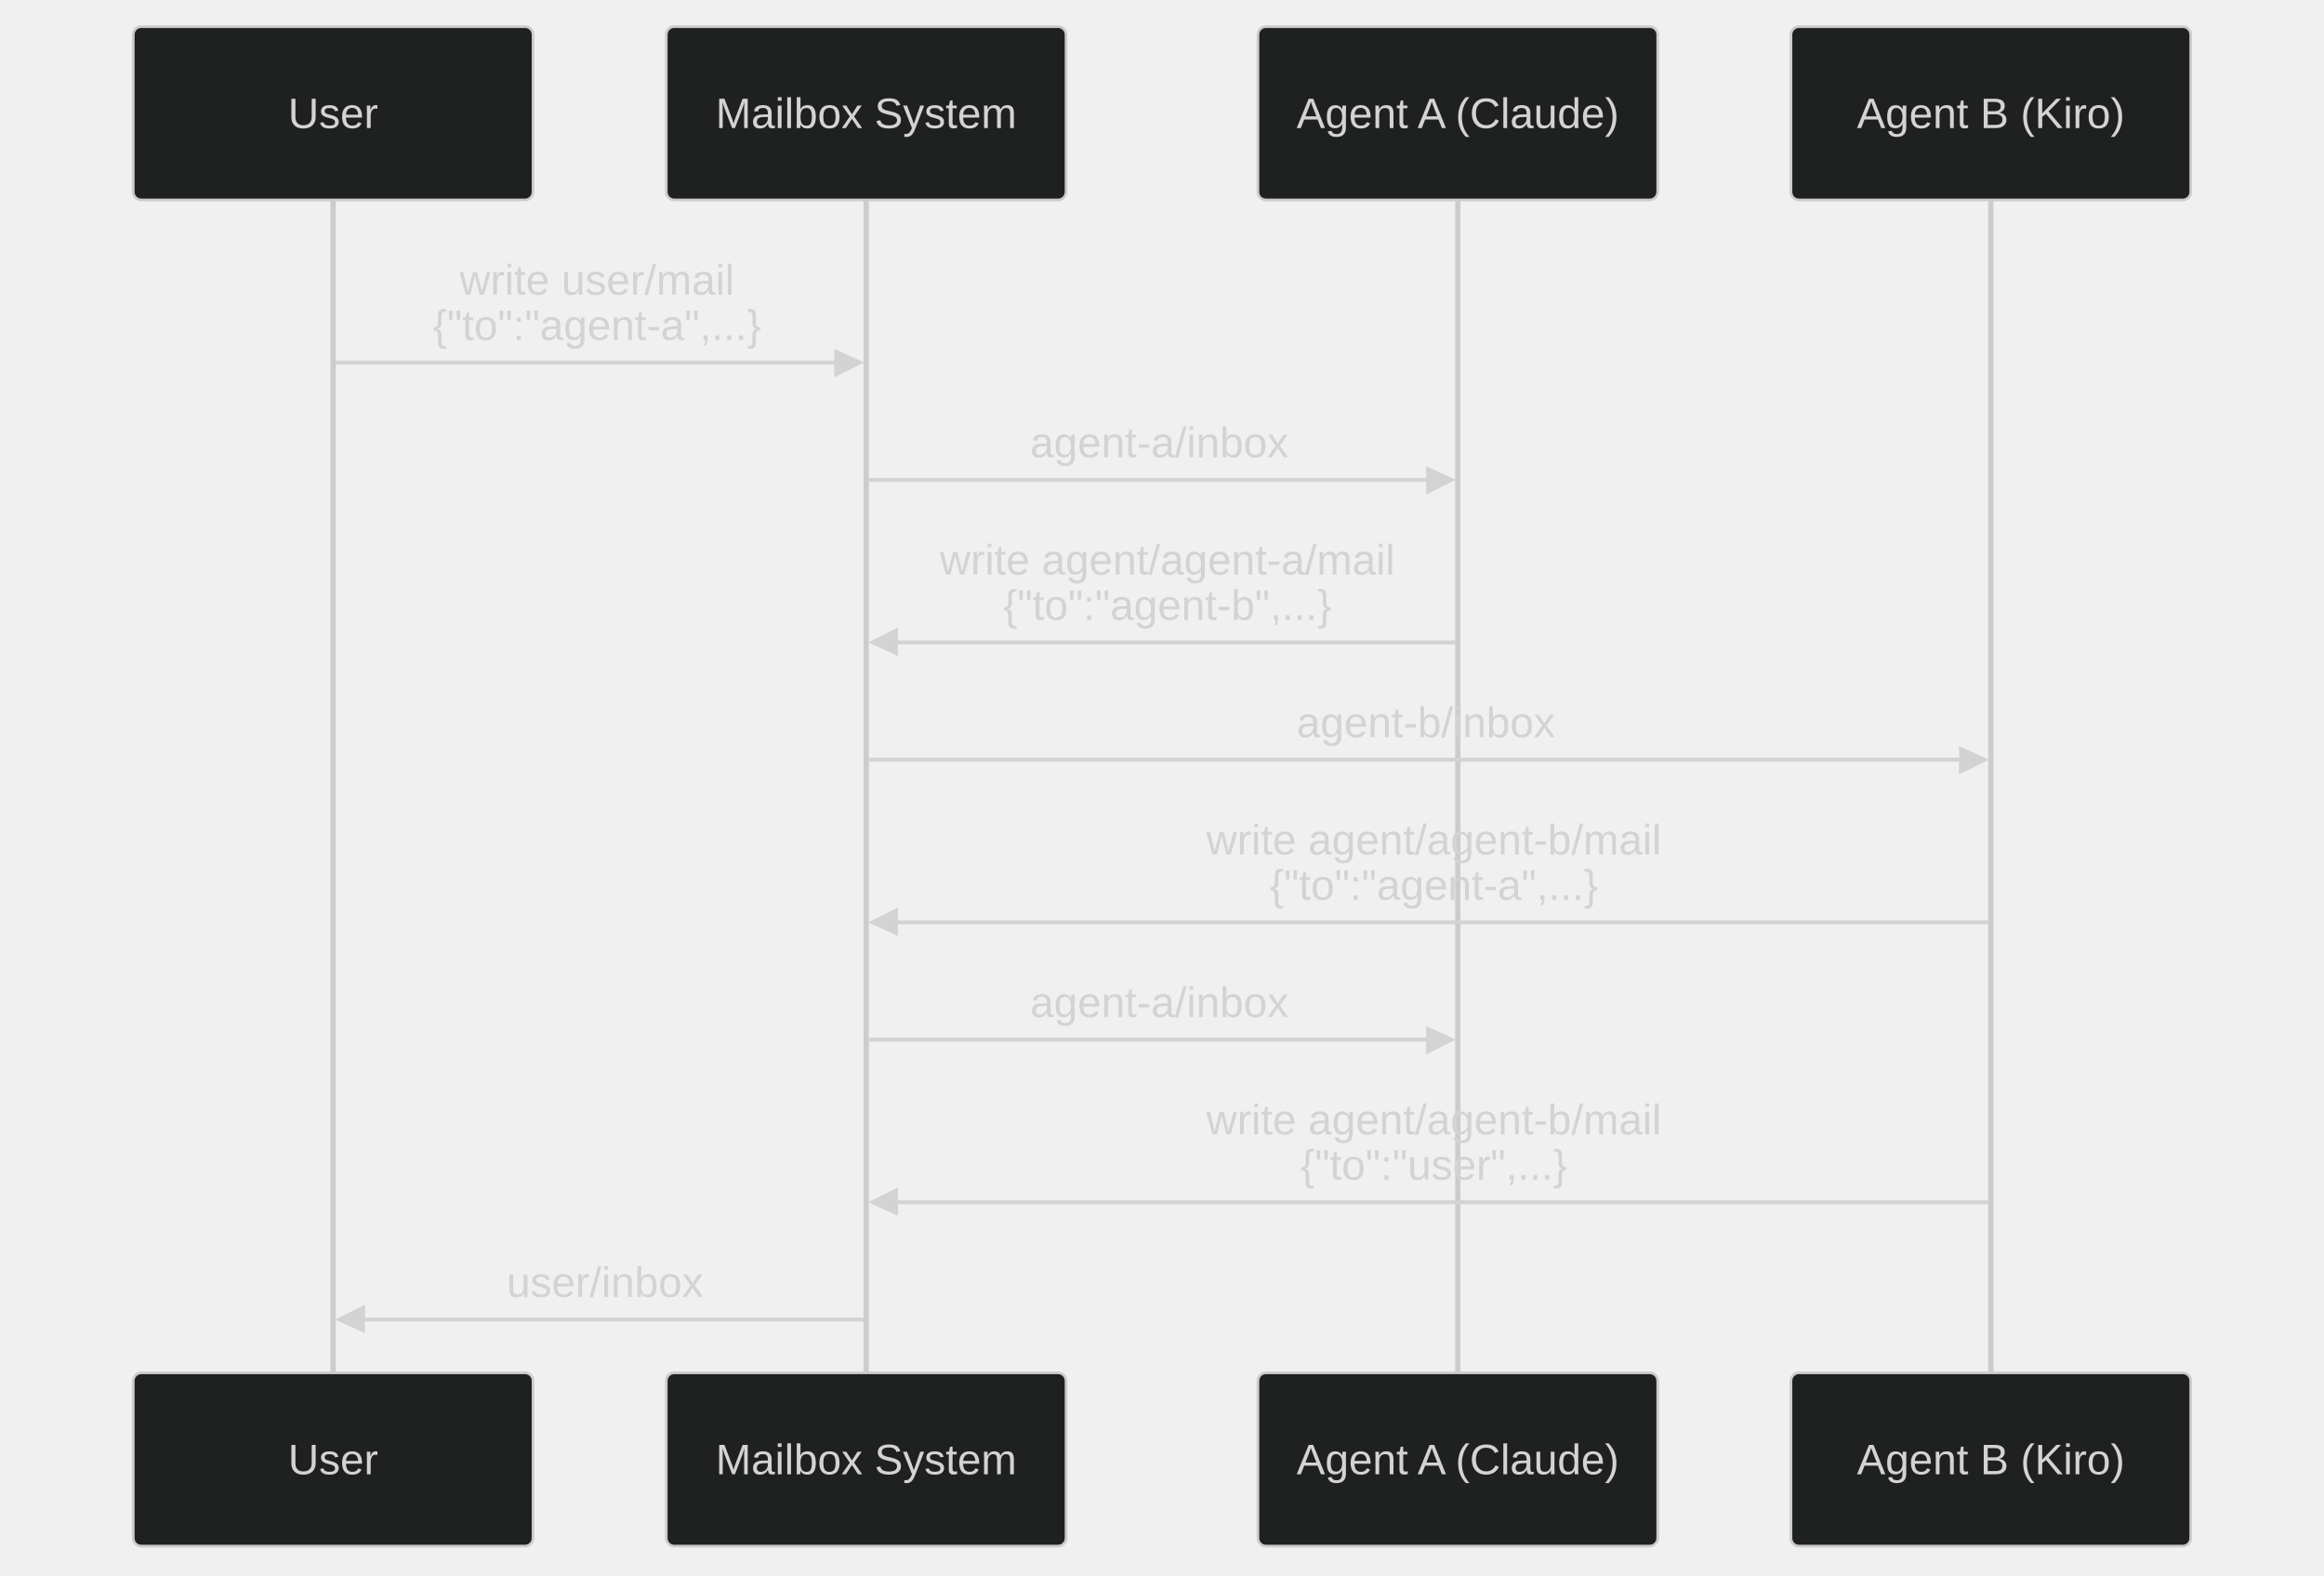
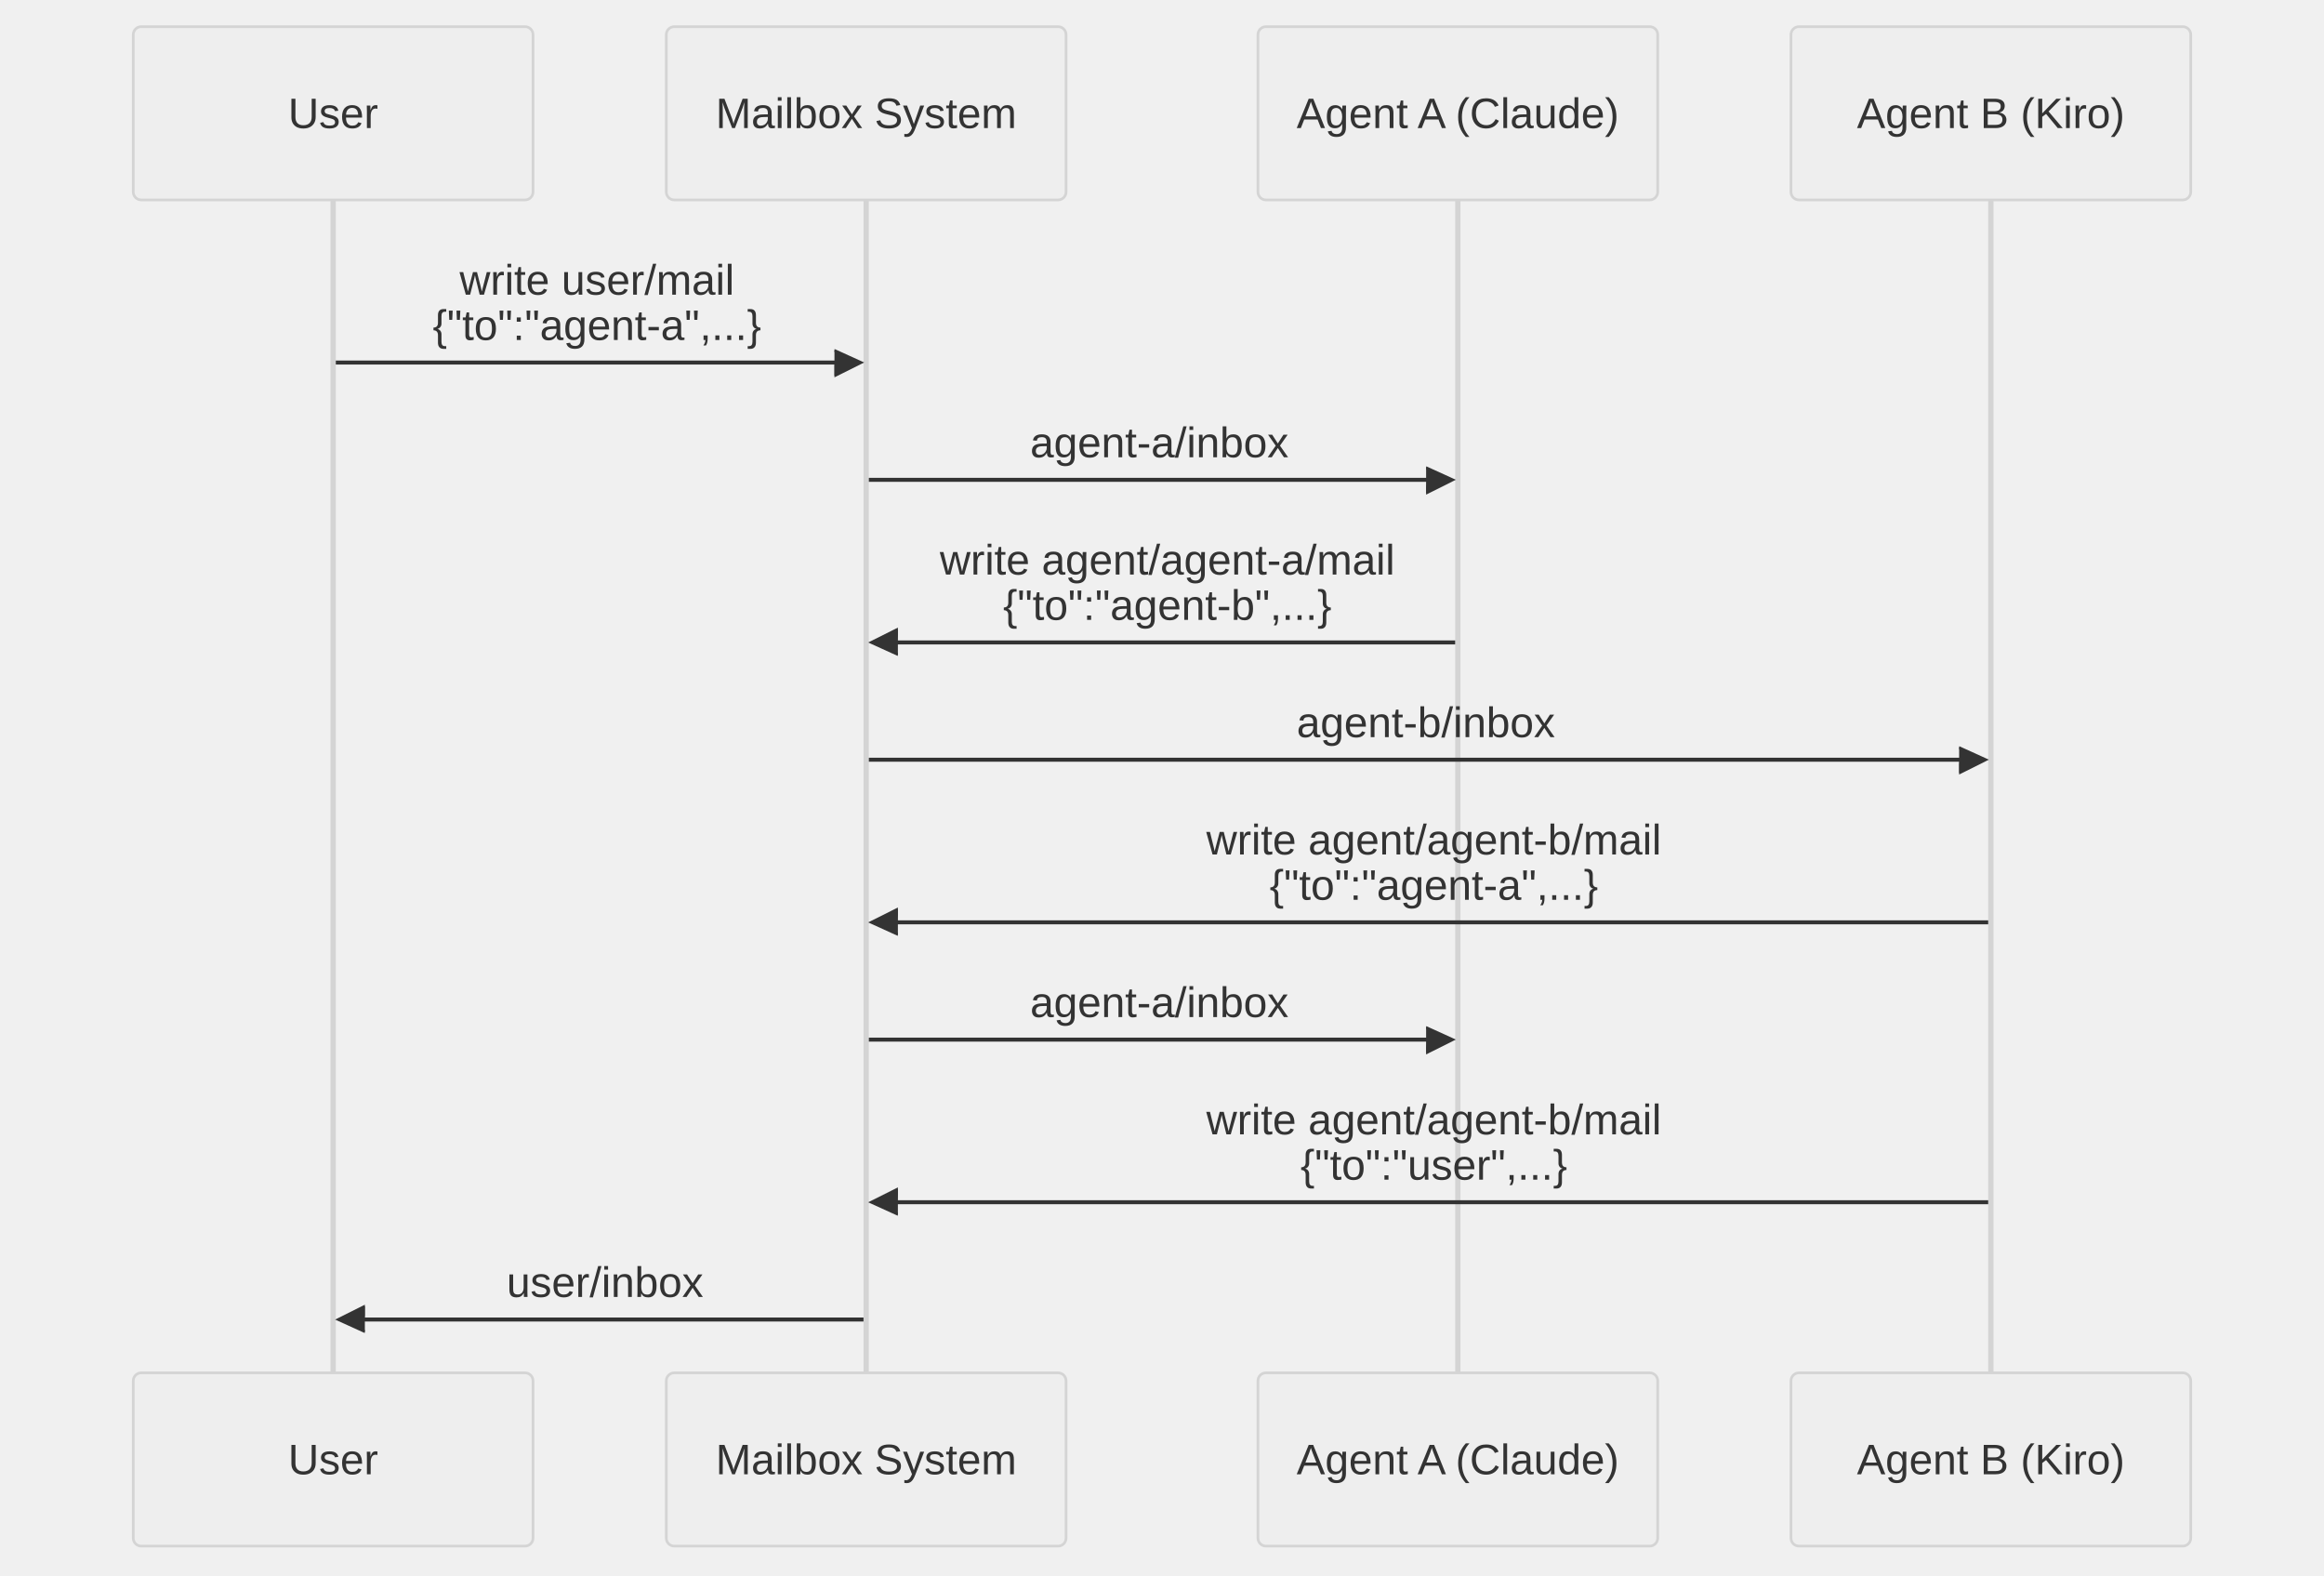
<svg xmlns="http://www.w3.org/2000/svg" id="my-svg" width="100%" style="max-width: 872px; background-color: transparent;" viewBox="-50 -10 872 591" role="graphics-document document" aria-roledescription="sequence">
  <g>
    <rect x="622" y="505" fill="#eaeaea" stroke="#666" width="150" height="65" name="AgentB" rx="3" ry="3" class="actor actor-bottom" />
    <text x="697" y="537.5" dominant-baseline="central" alignment-baseline="central" class="actor actor-box" style="text-anchor: middle; font-size: 16px; font-weight: 400;">
      <tspan x="697" dy="0">Agent B (Kiro)</tspan>
    </text>
  </g>
  <g>
    <rect x="422" y="505" fill="#eaeaea" stroke="#666" width="150" height="65" name="AgentA" rx="3" ry="3" class="actor actor-bottom" />
    <text x="497" y="537.5" dominant-baseline="central" alignment-baseline="central" class="actor actor-box" style="text-anchor: middle; font-size: 16px; font-weight: 400;">
      <tspan x="497" dy="0">Agent A (Claude)</tspan>
    </text>
  </g>
  <g>
    <rect x="200" y="505" fill="#eaeaea" stroke="#666" width="150" height="65" name="Mailbox" rx="3" ry="3" class="actor actor-bottom" />
    <text x="275" y="537.5" dominant-baseline="central" alignment-baseline="central" class="actor actor-box" style="text-anchor: middle; font-size: 16px; font-weight: 400;">
      <tspan x="275" dy="0">Mailbox System</tspan>
    </text>
  </g>
  <g>
    <rect x="0" y="505" fill="#eaeaea" stroke="#666" width="150" height="65" name="User" rx="3" ry="3" class="actor actor-bottom" />
    <text x="75" y="537.5" dominant-baseline="central" alignment-baseline="central" class="actor actor-box" style="text-anchor: middle; font-size: 16px; font-weight: 400;">
      <tspan x="75" dy="0">User</tspan>
    </text>
  </g>
  <g>
    <line id="actor3" x1="697" y1="65" x2="697" y2="505" class="actor-line 200" stroke-width="0.5px" stroke="#999" name="AgentB" />
    <g id="root-3">
      <rect x="622" y="0" fill="#eaeaea" stroke="#666" width="150" height="65" name="AgentB" rx="3" ry="3" class="actor actor-top" />
      <text x="697" y="32.5" dominant-baseline="central" alignment-baseline="central" class="actor actor-box" style="text-anchor: middle; font-size: 16px; font-weight: 400;">
        <tspan x="697" dy="0">Agent B (Kiro)</tspan>
      </text>
    </g>
  </g>
  <g>
    <line id="actor2" x1="497" y1="65" x2="497" y2="505" class="actor-line 200" stroke-width="0.5px" stroke="#999" name="AgentA" />
    <g id="root-2">
      <rect x="422" y="0" fill="#eaeaea" stroke="#666" width="150" height="65" name="AgentA" rx="3" ry="3" class="actor actor-top" />
      <text x="497" y="32.5" dominant-baseline="central" alignment-baseline="central" class="actor actor-box" style="text-anchor: middle; font-size: 16px; font-weight: 400;">
        <tspan x="497" dy="0">Agent A (Claude)</tspan>
      </text>
    </g>
  </g>
  <g>
    <line id="actor1" x1="275" y1="65" x2="275" y2="505" class="actor-line 200" stroke-width="0.5px" stroke="#999" name="Mailbox" />
    <g id="root-1">
      <rect x="200" y="0" fill="#eaeaea" stroke="#666" width="150" height="65" name="Mailbox" rx="3" ry="3" class="actor actor-top" />
      <text x="275" y="32.5" dominant-baseline="central" alignment-baseline="central" class="actor actor-box" style="text-anchor: middle; font-size: 16px; font-weight: 400;">
        <tspan x="275" dy="0">Mailbox System</tspan>
      </text>
    </g>
  </g>
  <g>
    <line id="actor0" x1="75" y1="65" x2="75" y2="505" class="actor-line 200" stroke-width="0.5px" stroke="#999" name="User" />
    <g id="root-0">
      <rect x="0" y="0" fill="#eaeaea" stroke="#666" width="150" height="65" name="User" rx="3" ry="3" class="actor actor-top" />
      <text x="75" y="32.5" dominant-baseline="central" alignment-baseline="central" class="actor actor-box" style="text-anchor: middle; font-size: 16px; font-weight: 400;">
        <tspan x="75" dy="0">User</tspan>
      </text>
    </g>
  </g>
-   <style>#my-svg{font-family:"trebuchet ms",verdana,arial,sans-serif;font-size:16px;fill:#ccc;}@keyframes edge-animation-frame{from{stroke-dashoffset:0;}}@keyframes dash{to{stroke-dashoffset:0;}}#my-svg .edge-animation-slow{stroke-dasharray:9,5!important;stroke-dashoffset:900;animation:dash 50s linear infinite;stroke-linecap:round;}#my-svg .edge-animation-fast{stroke-dasharray:9,5!important;stroke-dashoffset:900;animation:dash 20s linear infinite;stroke-linecap:round;}#my-svg .error-icon{fill:#a44141;}#my-svg .error-text{fill:#ddd;stroke:#ddd;}#my-svg .edge-thickness-normal{stroke-width:1px;}#my-svg .edge-thickness-thick{stroke-width:3.5px;}#my-svg .edge-pattern-solid{stroke-dasharray:0;}#my-svg .edge-thickness-invisible{stroke-width:0;fill:none;}#my-svg .edge-pattern-dashed{stroke-dasharray:3;}#my-svg .edge-pattern-dotted{stroke-dasharray:2;}#my-svg .marker{fill:lightgrey;stroke:lightgrey;}#my-svg .marker.cross{stroke:lightgrey;}#my-svg svg{font-family:"trebuchet ms",verdana,arial,sans-serif;font-size:16px;}#my-svg p{margin:0;}#my-svg .actor{stroke:#ccc;fill:#1f2020;}#my-svg text.actor&gt;tspan{fill:lightgrey;stroke:none;}#my-svg .actor-line{stroke:#ccc;}#my-svg .innerArc{stroke-width:1.5;stroke-dasharray:none;}#my-svg .messageLine0{stroke-width:1.5;stroke-dasharray:none;stroke:lightgrey;}#my-svg .messageLine1{stroke-width:1.5;stroke-dasharray:2,2;stroke:lightgrey;}#my-svg #arrowhead path{fill:lightgrey;stroke:lightgrey;}#my-svg .sequenceNumber{fill:black;}#my-svg #sequencenumber{fill:lightgrey;}#my-svg #crosshead path{fill:lightgrey;stroke:lightgrey;}#my-svg .messageText{fill:lightgrey;stroke:none;}#my-svg .labelBox{stroke:#ccc;fill:#1f2020;}#my-svg .labelText,#my-svg .labelText&gt;tspan{fill:lightgrey;stroke:none;}#my-svg .loopText,#my-svg .loopText&gt;tspan{fill:lightgrey;stroke:none;}#my-svg .loopLine{stroke-width:2px;stroke-dasharray:2,2;stroke:#ccc;fill:#ccc;}#my-svg .note{stroke:hsl(180, 0%, 18.353%);fill:hsl(180, 1.587%, 28.353%);}#my-svg .noteText,#my-svg .noteText&gt;tspan{fill:rgb(183.848, 181.552, 181.552);stroke:none;}#my-svg .activation0{fill:hsl(180, 1.587%, 28.353%);stroke:#ccc;}#my-svg .activation1{fill:hsl(180, 1.587%, 28.353%);stroke:#ccc;}#my-svg .activation2{fill:hsl(180, 1.587%, 28.353%);stroke:#ccc;}#my-svg .actorPopupMenu{position:absolute;}#my-svg .actorPopupMenuPanel{position:absolute;fill:#1f2020;box-shadow:0px 8px 16px 0px rgba(0,0,0,0.2);filter:drop-shadow(3px 5px 2px rgb(0 0 0 / 0.4));}#my-svg .actor-man line{stroke:#ccc;fill:#1f2020;}#my-svg .actor-man circle,#my-svg line{stroke:#ccc;fill:#1f2020;stroke-width:2px;}#my-svg :root{--mermaid-font-family:"trebuchet ms",verdana,arial,sans-serif;}</style>
+   <style>#my-svg{font-family:"trebuchet ms",verdana,arial,sans-serif;font-size:16px;fill:#000000;}@keyframes edge-animation-frame{from{stroke-dashoffset:0;}}@keyframes dash{to{stroke-dashoffset:0;}}#my-svg .edge-animation-slow{stroke-dasharray:9,5!important;stroke-dashoffset:900;animation:dash 50s linear infinite;stroke-linecap:round;}#my-svg .edge-animation-fast{stroke-dasharray:9,5!important;stroke-dashoffset:900;animation:dash 20s linear infinite;stroke-linecap:round;}#my-svg .error-icon{fill:#552222;}#my-svg .error-text{fill:#552222;stroke:#552222;}#my-svg .edge-thickness-normal{stroke-width:1px;}#my-svg .edge-thickness-thick{stroke-width:3.5px;}#my-svg .edge-pattern-solid{stroke-dasharray:0;}#my-svg .edge-thickness-invisible{stroke-width:0;fill:none;}#my-svg .edge-pattern-dashed{stroke-dasharray:3;}#my-svg .edge-pattern-dotted{stroke-dasharray:2;}#my-svg .marker{fill:#666;stroke:#666;}#my-svg .marker.cross{stroke:#666;}#my-svg svg{font-family:"trebuchet ms",verdana,arial,sans-serif;font-size:16px;}#my-svg p{margin:0;}#my-svg .actor{stroke:hsl(0, 0%, 83%);fill:#eee;}#my-svg text.actor&gt;tspan{fill:#333;stroke:none;}#my-svg .actor-line{stroke:hsl(0, 0%, 83%);}#my-svg .innerArc{stroke-width:1.5;stroke-dasharray:none;}#my-svg .messageLine0{stroke-width:1.5;stroke-dasharray:none;stroke:#333;}#my-svg .messageLine1{stroke-width:1.5;stroke-dasharray:2,2;stroke:#333;}#my-svg #arrowhead path{fill:#333;stroke:#333;}#my-svg .sequenceNumber{fill:white;}#my-svg #sequencenumber{fill:#333;}#my-svg #crosshead path{fill:#333;stroke:#333;}#my-svg .messageText{fill:#333;stroke:none;}#my-svg .labelBox{stroke:hsl(0, 0%, 83%);fill:#eee;}#my-svg .labelText,#my-svg .labelText&gt;tspan{fill:#333;stroke:none;}#my-svg .loopText,#my-svg .loopText&gt;tspan{fill:#333;stroke:none;}#my-svg .loopLine{stroke-width:2px;stroke-dasharray:2,2;stroke:hsl(0, 0%, 83%);fill:hsl(0, 0%, 83%);}#my-svg .note{stroke:#999;fill:#666;}#my-svg .noteText,#my-svg .noteText&gt;tspan{fill:#fff;stroke:none;}#my-svg .activation0{fill:#f4f4f4;stroke:#666;}#my-svg .activation1{fill:#f4f4f4;stroke:#666;}#my-svg .activation2{fill:#f4f4f4;stroke:#666;}#my-svg .actorPopupMenu{position:absolute;}#my-svg .actorPopupMenuPanel{position:absolute;fill:#eee;box-shadow:0px 8px 16px 0px rgba(0,0,0,0.2);filter:drop-shadow(3px 5px 2px rgb(0 0 0 / 0.4));}#my-svg .actor-man line{stroke:hsl(0, 0%, 83%);fill:#eee;}#my-svg .actor-man circle,#my-svg line{stroke:hsl(0, 0%, 83%);fill:#eee;stroke-width:2px;}#my-svg :root{--mermaid-font-family:"trebuchet ms",verdana,arial,sans-serif;}</style>
  <g />
  <defs>
    <symbol id="computer" width="24" height="24">
      <path transform="scale(.5)" d="M2 2v13h20v-13h-20zm18 11h-16v-9h16v9zm-10.228 6l.466-1h3.524l.467 1h-4.457zm14.228 3h-24l2-6h2.104l-1.33 4h18.45l-1.297-4h2.073l2 6zm-5-10h-14v-7h14v7z" />
    </symbol>
  </defs>
  <defs>
    <symbol id="database" fill-rule="evenodd" clip-rule="evenodd">
      <path transform="scale(.5)" d="M12.258.001l.256.004.255.005.253.008.251.01.249.012.247.015.246.016.242.019.241.02.239.023.236.024.233.027.231.028.229.031.225.032.223.034.22.036.217.038.214.04.211.041.208.043.205.045.201.046.198.048.194.05.191.051.187.053.183.054.18.056.175.057.172.059.168.06.163.061.16.063.155.064.15.066.074.033.073.033.071.034.07.034.069.035.068.035.067.035.066.035.064.036.064.036.062.036.06.036.06.037.058.037.058.037.055.038.055.038.053.038.052.038.051.039.05.039.048.039.047.039.045.04.044.04.043.04.041.04.04.041.039.041.037.041.036.041.034.041.033.042.032.042.03.042.029.042.027.042.026.043.024.043.023.043.021.043.02.043.018.044.017.043.015.044.013.044.012.044.011.045.009.044.007.045.006.045.004.045.002.045.001.045v17l-.001.045-.002.045-.004.045-.006.045-.007.045-.009.044-.011.045-.012.044-.013.044-.015.044-.017.043-.018.044-.02.043-.021.043-.023.043-.024.043-.026.043-.027.042-.029.042-.03.042-.032.042-.033.042-.034.041-.036.041-.037.041-.039.041-.04.041-.041.04-.043.04-.044.04-.045.04-.047.039-.048.039-.05.039-.051.039-.052.038-.053.038-.055.038-.055.038-.058.037-.058.037-.06.037-.06.036-.062.036-.064.036-.064.036-.066.035-.067.035-.068.035-.069.035-.07.034-.071.034-.073.033-.074.033-.15.066-.155.064-.16.063-.163.061-.168.06-.172.059-.175.057-.18.056-.183.054-.187.053-.191.051-.194.05-.198.048-.201.046-.205.045-.208.043-.211.041-.214.04-.217.038-.22.036-.223.034-.225.032-.229.031-.231.028-.233.027-.236.024-.239.023-.241.02-.242.019-.246.016-.247.015-.249.012-.251.01-.253.008-.255.005-.256.004-.258.001-.258-.001-.256-.004-.255-.005-.253-.008-.251-.01-.249-.012-.247-.015-.245-.016-.243-.019-.241-.02-.238-.023-.236-.024-.234-.027-.231-.028-.228-.031-.226-.032-.223-.034-.22-.036-.217-.038-.214-.04-.211-.041-.208-.043-.204-.045-.201-.046-.198-.048-.195-.05-.19-.051-.187-.053-.184-.054-.179-.056-.176-.057-.172-.059-.167-.06-.164-.061-.159-.063-.155-.064-.151-.066-.074-.033-.072-.033-.072-.034-.07-.034-.069-.035-.068-.035-.067-.035-.066-.035-.064-.036-.063-.036-.062-.036-.061-.036-.06-.037-.058-.037-.057-.037-.056-.038-.055-.038-.053-.038-.052-.038-.051-.039-.049-.039-.049-.039-.046-.039-.046-.04-.044-.04-.043-.04-.041-.04-.04-.041-.039-.041-.037-.041-.036-.041-.034-.041-.033-.042-.032-.042-.03-.042-.029-.042-.027-.042-.026-.043-.024-.043-.023-.043-.021-.043-.02-.043-.018-.044-.017-.043-.015-.044-.013-.044-.012-.044-.011-.045-.009-.044-.007-.045-.006-.045-.004-.045-.002-.045-.001-.045v-17l.001-.045.002-.045.004-.045.006-.045.007-.045.009-.044.011-.045.012-.044.013-.044.015-.044.017-.043.018-.044.02-.043.021-.043.023-.043.024-.043.026-.043.027-.042.029-.042.03-.042.032-.042.033-.042.034-.041.036-.041.037-.041.039-.041.04-.041.041-.04.043-.04.044-.04.046-.04.046-.039.049-.039.049-.039.051-.039.052-.038.053-.038.055-.038.056-.038.057-.037.058-.037.06-.037.061-.036.062-.036.063-.036.064-.036.066-.035.067-.035.068-.035.069-.035.07-.034.072-.034.072-.033.074-.033.151-.066.155-.064.159-.063.164-.061.167-.06.172-.059.176-.057.179-.056.184-.054.187-.053.19-.051.195-.05.198-.048.201-.046.204-.045.208-.043.211-.041.214-.04.217-.038.22-.036.223-.034.226-.032.228-.031.231-.028.234-.027.236-.024.238-.023.241-.02.243-.019.245-.016.247-.015.249-.012.251-.01.253-.008.255-.005.256-.004.258-.001.258.001zm-9.258 20.499v.01l.001.021.003.021.004.022.005.021.006.022.007.022.009.023.01.022.011.023.012.023.013.023.015.023.016.024.017.023.018.024.019.024.021.024.022.025.023.024.024.025.052.049.056.05.061.051.066.051.07.051.075.051.079.052.084.052.088.052.092.052.097.052.102.051.105.052.11.052.114.051.119.051.123.051.127.05.131.05.135.05.139.048.144.049.147.047.152.047.155.047.16.045.163.045.167.043.171.043.176.041.178.041.183.039.187.039.19.037.194.035.197.035.202.033.204.031.209.03.212.029.216.027.219.025.222.024.226.021.23.02.233.018.236.016.24.015.243.012.246.01.249.008.253.005.256.004.259.001.26-.001.257-.004.254-.005.25-.008.247-.011.244-.012.241-.014.237-.016.233-.018.231-.021.226-.021.224-.024.22-.026.216-.027.212-.028.21-.031.205-.031.202-.034.198-.034.194-.036.191-.037.187-.039.183-.04.179-.04.175-.042.172-.043.168-.044.163-.045.16-.046.155-.046.152-.047.148-.048.143-.049.139-.049.136-.05.131-.05.126-.05.123-.051.118-.052.114-.051.11-.052.106-.052.101-.052.096-.052.092-.052.088-.053.083-.051.079-.052.074-.052.07-.051.065-.051.06-.051.056-.05.051-.05.023-.024.023-.025.021-.024.02-.024.019-.024.018-.024.017-.024.015-.023.014-.024.013-.023.012-.023.01-.023.01-.022.008-.022.006-.022.006-.022.004-.022.004-.021.001-.021.001-.021v-4.127l-.077.055-.08.053-.083.054-.085.053-.087.052-.09.052-.093.051-.095.05-.097.05-.1.049-.102.049-.105.048-.106.047-.109.047-.111.046-.114.045-.115.045-.118.044-.12.043-.122.042-.124.042-.126.041-.128.04-.13.04-.132.038-.134.038-.135.037-.138.037-.139.035-.142.035-.143.034-.144.033-.147.032-.148.031-.15.03-.151.03-.153.029-.154.027-.156.027-.158.026-.159.025-.161.024-.162.023-.163.022-.165.021-.166.02-.167.019-.169.018-.169.017-.171.016-.173.015-.173.014-.175.013-.175.012-.177.011-.178.01-.179.008-.179.008-.181.006-.182.005-.182.004-.184.003-.184.002h-.37l-.184-.002-.184-.003-.182-.004-.182-.005-.181-.006-.179-.008-.179-.008-.178-.01-.176-.011-.176-.012-.175-.013-.173-.014-.172-.015-.171-.016-.17-.017-.169-.018-.167-.019-.166-.02-.165-.021-.163-.022-.162-.023-.161-.024-.159-.025-.157-.026-.156-.027-.155-.027-.153-.029-.151-.03-.15-.03-.148-.031-.146-.032-.145-.033-.143-.034-.141-.035-.14-.035-.137-.037-.136-.037-.134-.038-.132-.038-.13-.04-.128-.04-.126-.041-.124-.042-.122-.042-.12-.044-.117-.043-.116-.045-.113-.045-.112-.046-.109-.047-.106-.047-.105-.048-.102-.049-.1-.049-.097-.05-.095-.05-.093-.052-.09-.051-.087-.052-.085-.053-.083-.054-.08-.054-.077-.054v4.127zm0-5.654v.011l.001.021.003.021.004.021.005.022.006.022.007.022.009.022.01.022.011.023.012.023.013.023.015.024.016.023.017.024.018.024.019.024.021.024.022.024.023.025.024.024.052.05.056.05.061.05.066.051.07.051.075.052.079.051.084.052.088.052.092.052.097.052.102.052.105.052.11.051.114.051.119.052.123.05.127.051.131.05.135.049.139.049.144.048.147.048.152.047.155.046.16.045.163.045.167.044.171.042.176.042.178.04.183.04.187.038.19.037.194.036.197.034.202.033.204.032.209.03.212.028.216.027.219.025.222.024.226.022.23.02.233.018.236.016.24.014.243.012.246.01.249.008.253.006.256.003.259.001.26-.001.257-.003.254-.006.25-.008.247-.01.244-.012.241-.015.237-.016.233-.018.231-.02.226-.022.224-.024.22-.025.216-.027.212-.029.21-.03.205-.032.202-.033.198-.035.194-.036.191-.037.187-.039.183-.039.179-.041.175-.042.172-.043.168-.044.163-.045.16-.045.155-.047.152-.047.148-.048.143-.048.139-.05.136-.049.131-.05.126-.051.123-.051.118-.051.114-.052.11-.052.106-.052.101-.052.096-.052.092-.052.088-.052.083-.052.079-.052.074-.051.07-.052.065-.051.06-.05.056-.051.051-.049.023-.025.023-.024.021-.025.02-.024.019-.024.018-.024.017-.024.015-.023.014-.023.013-.024.012-.022.01-.023.01-.023.008-.022.006-.022.006-.022.004-.021.004-.022.001-.021.001-.021v-4.139l-.077.054-.08.054-.083.054-.085.052-.087.053-.09.051-.093.051-.095.051-.097.05-.1.049-.102.049-.105.048-.106.047-.109.047-.111.046-.114.045-.115.044-.118.044-.12.044-.122.042-.124.042-.126.041-.128.04-.13.039-.132.039-.134.038-.135.037-.138.036-.139.036-.142.035-.143.033-.144.033-.147.033-.148.031-.15.03-.151.03-.153.028-.154.028-.156.027-.158.026-.159.025-.161.024-.162.023-.163.022-.165.021-.166.02-.167.019-.169.018-.169.017-.171.016-.173.015-.173.014-.175.013-.175.012-.177.011-.178.009-.179.009-.179.007-.181.007-.182.005-.182.004-.184.003-.184.002h-.37l-.184-.002-.184-.003-.182-.004-.182-.005-.181-.007-.179-.007-.179-.009-.178-.009-.176-.011-.176-.012-.175-.013-.173-.014-.172-.015-.171-.016-.17-.017-.169-.018-.167-.019-.166-.02-.165-.021-.163-.022-.162-.023-.161-.024-.159-.025-.157-.026-.156-.027-.155-.028-.153-.028-.151-.03-.15-.03-.148-.031-.146-.033-.145-.033-.143-.033-.141-.035-.14-.036-.137-.036-.136-.037-.134-.038-.132-.039-.13-.039-.128-.04-.126-.041-.124-.042-.122-.043-.12-.043-.117-.044-.116-.044-.113-.046-.112-.046-.109-.046-.106-.047-.105-.048-.102-.049-.1-.049-.097-.05-.095-.051-.093-.051-.09-.051-.087-.053-.085-.052-.083-.054-.08-.054-.077-.054v4.139zm0-5.666v.011l.001.02.003.022.004.021.005.022.006.021.007.022.009.023.01.022.011.023.012.023.013.023.015.023.016.024.017.024.018.023.019.024.021.025.022.024.023.024.024.025.052.05.056.05.061.05.066.051.07.051.075.052.079.051.084.052.088.052.092.052.097.052.102.052.105.051.11.052.114.051.119.051.123.051.127.05.131.05.135.05.139.049.144.048.147.048.152.047.155.046.16.045.163.045.167.043.171.043.176.042.178.04.183.04.187.038.19.037.194.036.197.034.202.033.204.032.209.03.212.028.216.027.219.025.222.024.226.021.23.02.233.018.236.017.24.014.243.012.246.01.249.008.253.006.256.003.259.001.26-.001.257-.003.254-.006.25-.008.247-.01.244-.013.241-.014.237-.016.233-.018.231-.02.226-.022.224-.024.22-.025.216-.027.212-.029.21-.03.205-.032.202-.033.198-.035.194-.036.191-.037.187-.039.183-.039.179-.041.175-.042.172-.043.168-.044.163-.045.16-.045.155-.047.152-.047.148-.048.143-.049.139-.049.136-.049.131-.051.126-.05.123-.051.118-.052.114-.051.11-.052.106-.052.101-.052.096-.052.092-.052.088-.052.083-.052.079-.052.074-.052.07-.051.065-.051.06-.051.056-.05.051-.049.023-.025.023-.025.021-.024.02-.024.019-.024.018-.024.017-.024.015-.023.014-.024.013-.023.012-.023.01-.022.01-.023.008-.022.006-.022.006-.022.004-.022.004-.021.001-.021.001-.021v-4.153l-.077.054-.08.054-.083.053-.085.053-.087.053-.09.051-.093.051-.095.051-.097.05-.1.049-.102.048-.105.048-.106.048-.109.046-.111.046-.114.046-.115.044-.118.044-.12.043-.122.043-.124.042-.126.041-.128.04-.13.039-.132.039-.134.038-.135.037-.138.036-.139.036-.142.034-.143.034-.144.033-.147.032-.148.032-.15.03-.151.03-.153.028-.154.028-.156.027-.158.026-.159.024-.161.024-.162.023-.163.023-.165.021-.166.02-.167.019-.169.018-.169.017-.171.016-.173.015-.173.014-.175.013-.175.012-.177.01-.178.01-.179.009-.179.007-.181.006-.182.006-.182.004-.184.003-.184.001-.185.001-.185-.001-.184-.001-.184-.003-.182-.004-.182-.006-.181-.006-.179-.007-.179-.009-.178-.01-.176-.01-.176-.012-.175-.013-.173-.014-.172-.015-.171-.016-.17-.017-.169-.018-.167-.019-.166-.02-.165-.021-.163-.023-.162-.023-.161-.024-.159-.024-.157-.026-.156-.027-.155-.028-.153-.028-.151-.03-.15-.03-.148-.032-.146-.032-.145-.033-.143-.034-.141-.034-.14-.036-.137-.036-.136-.037-.134-.038-.132-.039-.13-.039-.128-.041-.126-.041-.124-.041-.122-.043-.12-.043-.117-.044-.116-.044-.113-.046-.112-.046-.109-.046-.106-.048-.105-.048-.102-.048-.1-.05-.097-.049-.095-.051-.093-.051-.09-.052-.087-.052-.085-.053-.083-.053-.08-.054-.077-.054v4.153zm8.74-8.179l-.257.004-.254.005-.25.008-.247.011-.244.012-.241.014-.237.016-.233.018-.231.021-.226.022-.224.023-.22.026-.216.027-.212.028-.21.031-.205.032-.202.033-.198.034-.194.036-.191.038-.187.038-.183.04-.179.041-.175.042-.172.043-.168.043-.163.045-.16.046-.155.046-.152.048-.148.048-.143.048-.139.049-.136.05-.131.05-.126.051-.123.051-.118.051-.114.052-.11.052-.106.052-.101.052-.096.052-.092.052-.088.052-.083.052-.079.052-.074.051-.07.052-.065.051-.06.05-.056.05-.051.05-.023.025-.023.024-.021.024-.02.025-.019.024-.018.024-.017.023-.015.024-.014.023-.013.023-.012.023-.01.023-.01.022-.008.022-.006.023-.006.021-.004.022-.004.021-.001.021-.001.021.001.021.001.021.004.021.004.022.006.021.006.023.008.022.01.022.01.023.012.023.013.023.014.023.015.024.017.023.018.024.019.024.02.025.021.024.023.024.023.025.051.05.056.05.06.05.065.051.07.052.074.051.079.052.083.052.088.052.092.052.096.052.101.052.106.052.11.052.114.052.118.051.123.051.126.051.131.05.136.05.139.049.143.048.148.048.152.048.155.046.16.046.163.045.168.043.172.043.175.042.179.041.183.04.187.038.191.038.194.036.198.034.202.033.205.032.21.031.212.028.216.027.22.026.224.023.226.022.231.021.233.018.237.016.241.014.244.012.247.011.25.008.254.005.257.004.26.001.26-.001.257-.004.254-.005.25-.008.247-.011.244-.012.241-.014.237-.016.233-.018.231-.021.226-.022.224-.023.22-.026.216-.027.212-.028.21-.031.205-.032.202-.033.198-.034.194-.036.191-.038.187-.038.183-.04.179-.041.175-.042.172-.043.168-.043.163-.045.16-.046.155-.046.152-.048.148-.048.143-.048.139-.049.136-.05.131-.05.126-.051.123-.051.118-.051.114-.052.11-.052.106-.052.101-.052.096-.052.092-.052.088-.052.083-.052.079-.052.074-.051.07-.052.065-.051.06-.05.056-.05.051-.05.023-.025.023-.024.021-.024.02-.025.019-.024.018-.024.017-.023.015-.024.014-.023.013-.023.012-.023.01-.023.01-.022.008-.022.006-.023.006-.021.004-.022.004-.021.001-.021.001-.021-.001-.021-.001-.021-.004-.021-.004-.022-.006-.021-.006-.023-.008-.022-.01-.022-.01-.023-.012-.023-.013-.023-.014-.023-.015-.024-.017-.023-.018-.024-.019-.024-.02-.025-.021-.024-.023-.024-.023-.025-.051-.05-.056-.05-.06-.05-.065-.051-.07-.052-.074-.051-.079-.052-.083-.052-.088-.052-.092-.052-.096-.052-.101-.052-.106-.052-.11-.052-.114-.052-.118-.051-.123-.051-.126-.051-.131-.05-.136-.05-.139-.049-.143-.048-.148-.048-.152-.048-.155-.046-.16-.046-.163-.045-.168-.043-.172-.043-.175-.042-.179-.041-.183-.04-.187-.038-.191-.038-.194-.036-.198-.034-.202-.033-.205-.032-.21-.031-.212-.028-.216-.027-.22-.026-.224-.023-.226-.022-.231-.021-.233-.018-.237-.016-.241-.014-.244-.012-.247-.011-.25-.008-.254-.005-.257-.004-.26-.001-.26.001z" />
    </symbol>
  </defs>
  <defs>
    <symbol id="clock" width="24" height="24">
      <path transform="scale(.5)" d="M12 2c5.514 0 10 4.486 10 10s-4.486 10-10 10-10-4.486-10-10 4.486-10 10-10zm0-2c-6.627 0-12 5.373-12 12s5.373 12 12 12 12-5.373 12-12-5.373-12-12-12zm5.848 12.459c.202.038.202.333.001.372-1.907.361-6.045 1.111-6.547 1.111-.719 0-1.301-.582-1.301-1.301 0-.512.77-5.447 1.125-7.445.034-.192.312-.181.343.014l.985 6.238 5.394 1.011z" />
    </symbol>
  </defs>
  <defs>
    <marker id="arrowhead" refX="7.9" refY="5" markerUnits="userSpaceOnUse" markerWidth="12" markerHeight="12" orient="auto-start-reverse">
      <path d="M -1 0 L 10 5 L 0 10 z" />
    </marker>
  </defs>
  <defs>
    <marker id="crosshead" markerWidth="15" markerHeight="8" orient="auto" refX="4" refY="4.5">
      <path fill="none" stroke="#000000" stroke-width="1pt" d="M 1,2 L 6,7 M 6,2 L 1,7" style="stroke-dasharray: 0, 0;" />
    </marker>
  </defs>
  <defs>
    <marker id="filled-head" refX="15.5" refY="7" markerWidth="20" markerHeight="28" orient="auto">
      <path d="M 18,7 L9,13 L14,7 L9,1 Z" />
    </marker>
  </defs>
  <defs>
    <marker id="sequencenumber" refX="15" refY="15" markerWidth="60" markerHeight="40" orient="auto">
      <circle cx="15" cy="15" r="6" />
    </marker>
  </defs>
  <text x="174" y="80" text-anchor="middle" dominant-baseline="middle" alignment-baseline="middle" class="messageText" dy="1em" style="font-size: 16px; font-weight: 400;">write user/mail</text>
  <text x="174" y="97" text-anchor="middle" dominant-baseline="middle" alignment-baseline="middle" class="messageText" dy="1em" style="font-size: 16px; font-weight: 400;">{"to":"agent-a",...}</text>
  <line x1="76" y1="126" x2="271" y2="126" class="messageLine0" stroke-width="2" stroke="none" marker-end="url(#arrowhead)" style="fill: none;" />
  <text x="385" y="141" text-anchor="middle" dominant-baseline="middle" alignment-baseline="middle" class="messageText" dy="1em" style="font-size: 16px; font-weight: 400;">agent-a/inbox</text>
  <line x1="276" y1="170" x2="493" y2="170" class="messageLine0" stroke-width="2" stroke="none" marker-end="url(#arrowhead)" style="fill: none;" />
  <text x="388" y="185" text-anchor="middle" dominant-baseline="middle" alignment-baseline="middle" class="messageText" dy="1em" style="font-size: 16px; font-weight: 400;">write agent/agent-a/mail</text>
  <text x="388" y="202" text-anchor="middle" dominant-baseline="middle" alignment-baseline="middle" class="messageText" dy="1em" style="font-size: 16px; font-weight: 400;">{"to":"agent-b",...}</text>
  <line x1="496" y1="231" x2="279" y2="231" class="messageLine0" stroke-width="2" stroke="none" marker-end="url(#arrowhead)" style="fill: none;" />
  <text x="485" y="246" text-anchor="middle" dominant-baseline="middle" alignment-baseline="middle" class="messageText" dy="1em" style="font-size: 16px; font-weight: 400;">agent-b/inbox</text>
  <line x1="276" y1="275" x2="693" y2="275" class="messageLine0" stroke-width="2" stroke="none" marker-end="url(#arrowhead)" style="fill: none;" />
  <text x="488" y="290" text-anchor="middle" dominant-baseline="middle" alignment-baseline="middle" class="messageText" dy="1em" style="font-size: 16px; font-weight: 400;">write agent/agent-b/mail</text>
  <text x="488" y="307" text-anchor="middle" dominant-baseline="middle" alignment-baseline="middle" class="messageText" dy="1em" style="font-size: 16px; font-weight: 400;">{"to":"agent-a",...}</text>
  <line x1="696" y1="336" x2="279" y2="336" class="messageLine0" stroke-width="2" stroke="none" marker-end="url(#arrowhead)" style="fill: none;" />
  <text x="385" y="351" text-anchor="middle" dominant-baseline="middle" alignment-baseline="middle" class="messageText" dy="1em" style="font-size: 16px; font-weight: 400;">agent-a/inbox</text>
  <line x1="276" y1="380" x2="493" y2="380" class="messageLine0" stroke-width="2" stroke="none" marker-end="url(#arrowhead)" style="fill: none;" />
  <text x="488" y="395" text-anchor="middle" dominant-baseline="middle" alignment-baseline="middle" class="messageText" dy="1em" style="font-size: 16px; font-weight: 400;">write agent/agent-b/mail</text>
  <text x="488" y="412" text-anchor="middle" dominant-baseline="middle" alignment-baseline="middle" class="messageText" dy="1em" style="font-size: 16px; font-weight: 400;">{"to":"user",...}</text>
  <line x1="696" y1="441" x2="279" y2="441" class="messageLine0" stroke-width="2" stroke="none" marker-end="url(#arrowhead)" style="fill: none;" />
  <text x="177" y="456" text-anchor="middle" dominant-baseline="middle" alignment-baseline="middle" class="messageText" dy="1em" style="font-size: 16px; font-weight: 400;">user/inbox</text>
  <line x1="274" y1="485" x2="79" y2="485" class="messageLine0" stroke-width="2" stroke="none" marker-end="url(#arrowhead)" style="fill: none;" />
</svg>
